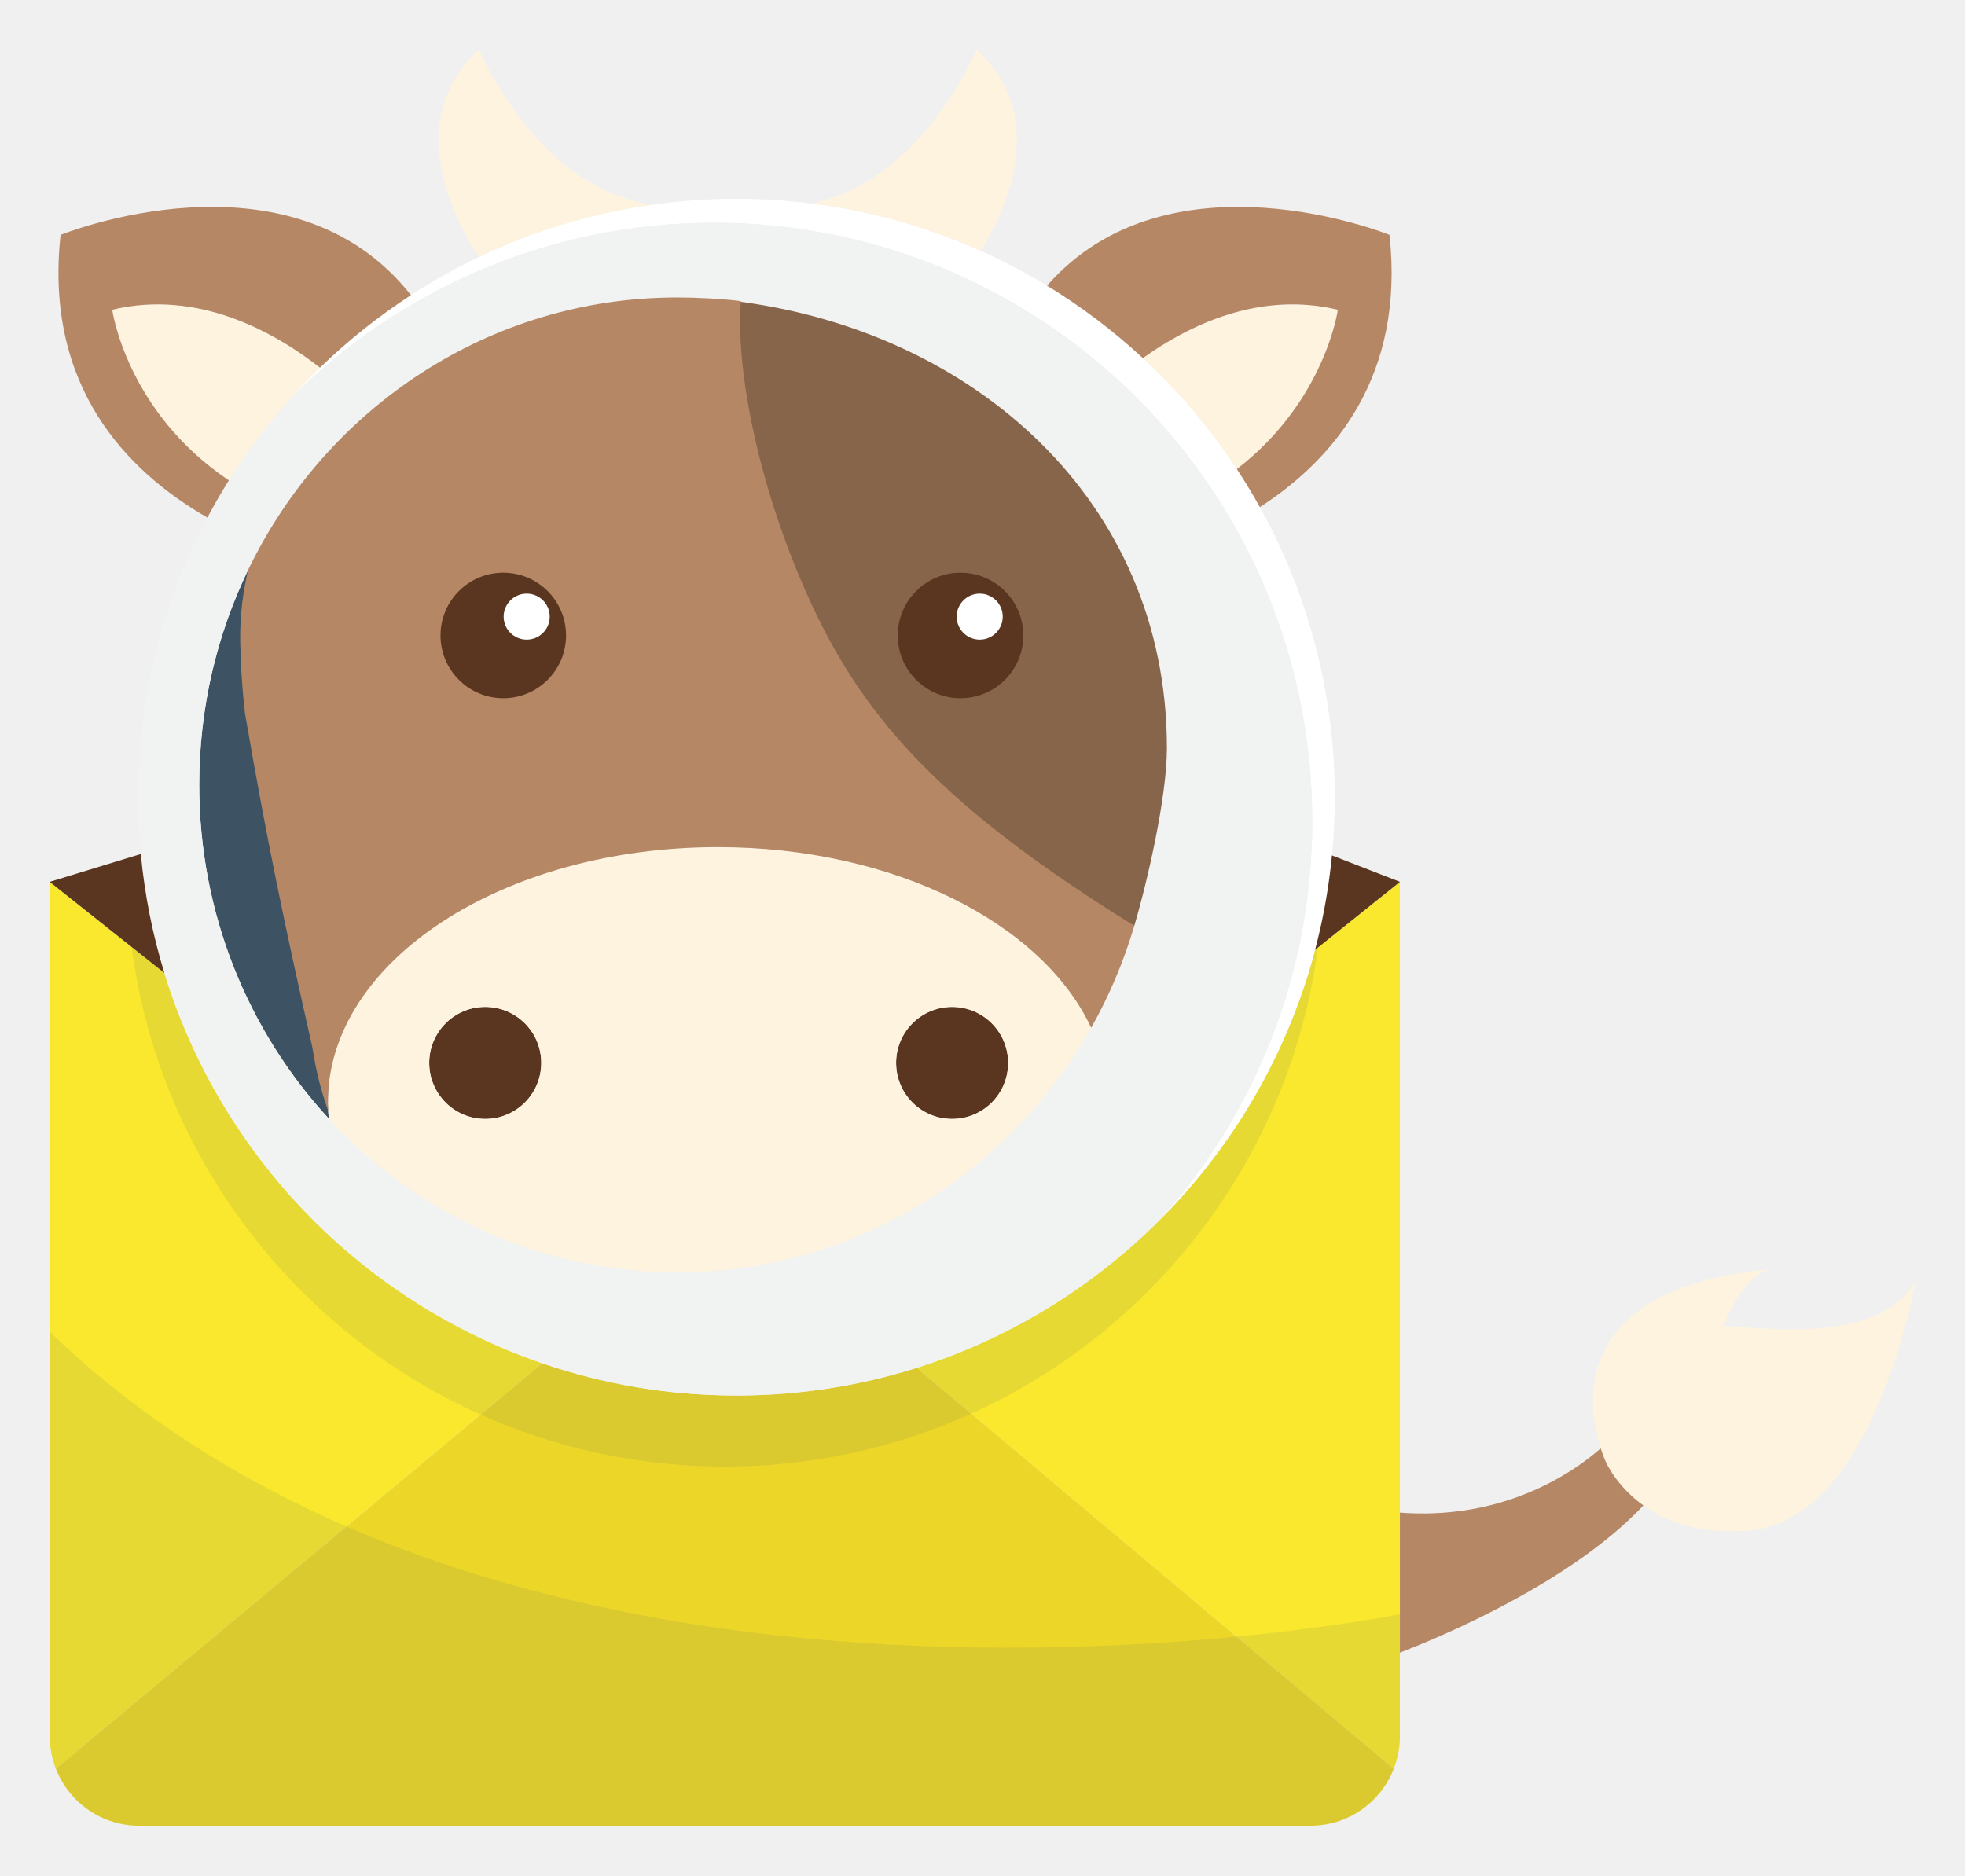
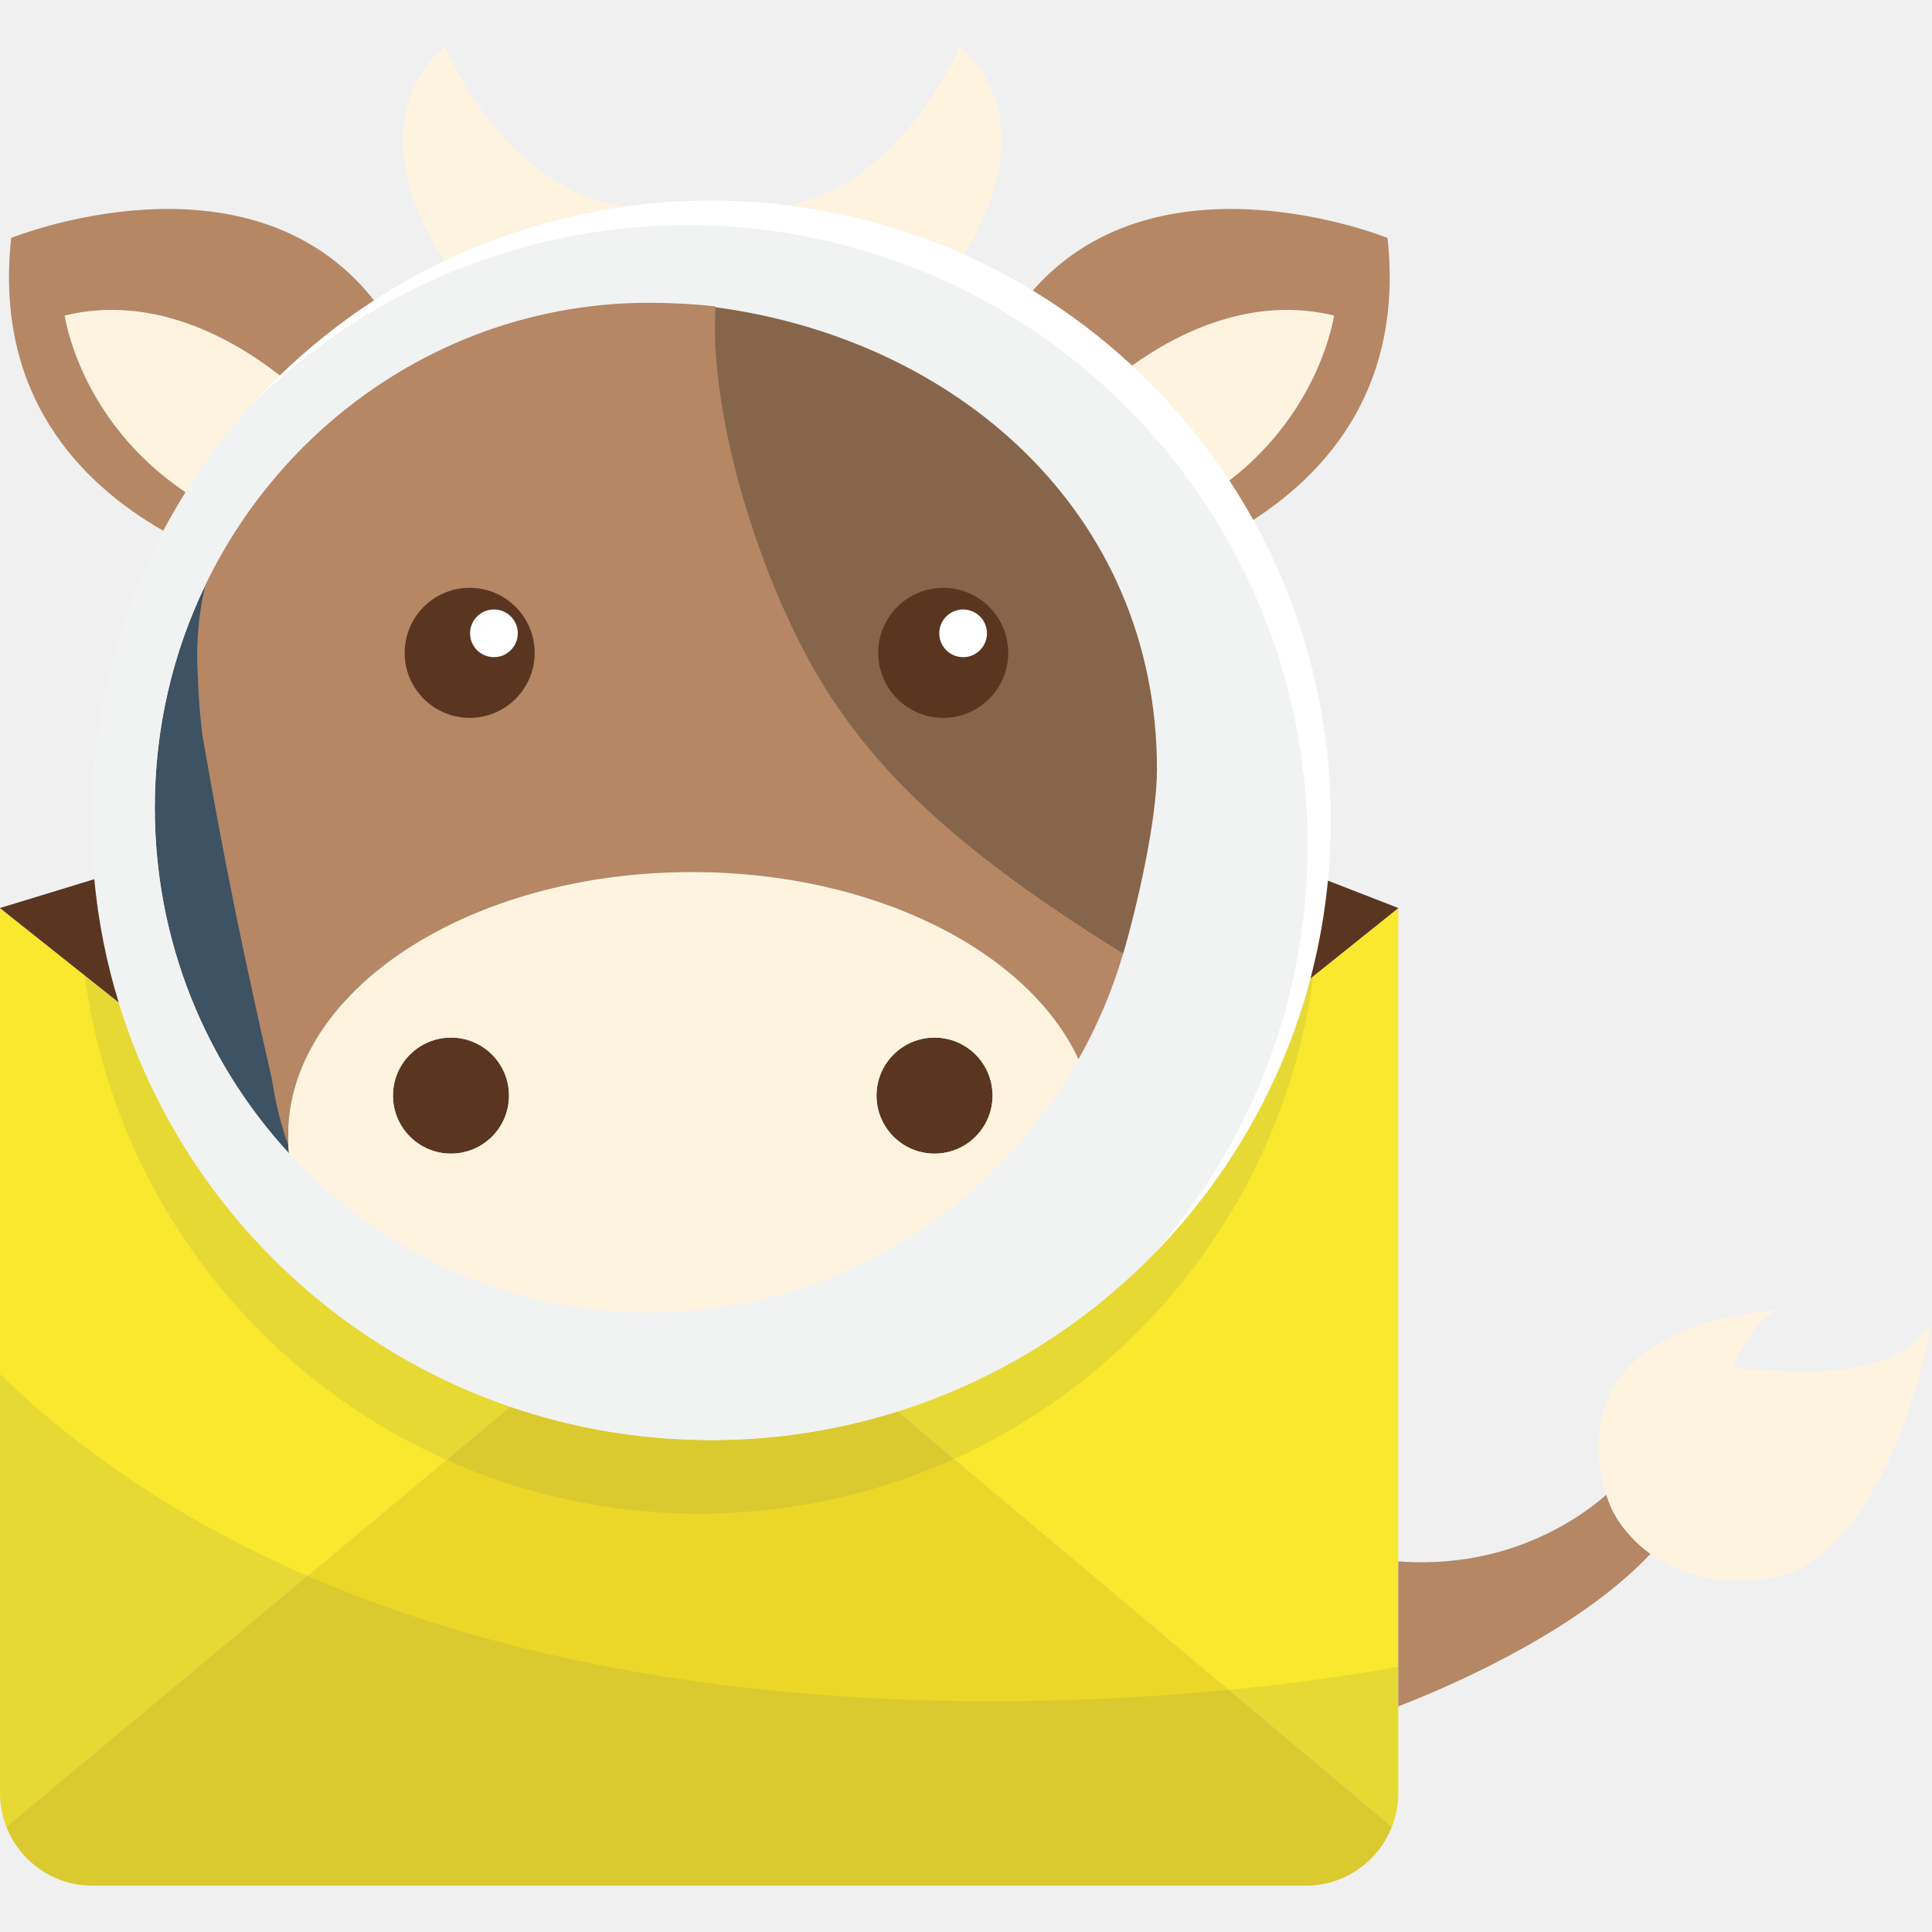
- <svg xmlns="http://www.w3.org/2000/svg" version="1.1" id="layer1" x="0px" y="0px" width="394.821" height="376.871" viewBox="0 0 394.821 376.871" enable-background="new 0 0 374.82 356.871" xml:space="preserve">
-   <defs id="defs75" />
-   <g id="g3" transform="translate(10,10)">
-     <g id="grey_5_">
-       <path d="m 55.948,213.25 c 0.073,-20.261 -0.716,-17.261 -3.656,-39.267 2.228,-22.439 -7.628,-38.859 -7.669,-58.34 0,-4.715 -5.806,-6.78 -4.761,-11.137 -6.292,13.037 -9.833,27.707 -9.833,43.222 0,25.946 9.89,49.533 26.027,67.059 -0.048,-0.511 -0.082,-1.023 -0.108,-1.536 z" id="path6" style="fill:#3d5263" />
-     </g>
-     <g id="yellow">
-       <path d="m 254.808,180.412 -0.567,0.455 c -10.49,39.88 -40.951,71.658 -80.048,83.996 l 10.952,9.206 53.296,44.799 31.601,26.563 c 0.783,-2.011 1.229,-4.19 1.231,-6.478 0,-0.007 10e-4,-0.013 10e-4,-0.02 l 0,-16.836 0,-10e-4 0,-28.141 0,-126.736 -16.466,13.193 z" id="path9" style="fill:#f9e82d" />
-       <path d="m 23.027,185.52 -6.574,-5.225 -16.452,-13.076 0,90.407 0,81.307 c 0,2.295 0.447,4.481 1.233,6.499 l 58.39,-48.683 26.964,-22.481 12.38,-10.321 C 62.73,251.524 34.307,222.274 23.027,185.52 Z" id="path11" style="fill:#f9e82d" />
-       <path d="m 238.441,318.868 -53.296,-44.799 -10.952,-9.206 c -11.431,3.607 -23.597,5.558 -36.22,5.558 -13.653,0 -26.772,-2.28 -39.004,-6.474 l -12.38,10.321 -26.965,22.482 -58.39,48.683 c 2.605,6.69 9.094,11.438 16.706,11.438 l 235.394,0 c 7.613,0 14.103,-4.749 16.707,-11.44 l -31.6,-26.563 z" id="path13" style="fill:#edd514;fill-opacity:0.895" />
-     </g>
-     <g id="grey_4_">
-       <path enable-background="new    " d="M 238.441,318.868 C 196.984,322.876 123.368,324.434 59.625,296.75 38.082,287.394 17.666,274.7 0.002,257.627 l 0,81.307 c 0,2.295 0.447,4.481 1.233,6.499 2.605,6.69 9.094,11.438 16.706,11.438 l 235.394,0 c 7.613,0 14.103,-4.749 16.707,-11.44 0.783,-2.011 1.229,-4.19 1.231,-6.478 l 0,-24.584 c 0,0 -12.58,2.541 -32.832,4.499 z" id="path16" style="opacity:0.1;fill:#3d5263" />
-       <path enable-background="new    " d="m 86.588,274.268 c 14.979,6.703 31.579,10.435 49.051,10.435 17.648,0 34.408,-3.803 49.505,-10.634 37.082,-16.777 64.125,-51.824 69.664,-93.657 l -0.567,0.455 c -10.49,39.88 -40.951,71.658 -80.048,83.996 -11.431,3.607 -23.597,5.558 -36.22,5.558 -13.653,0 -26.772,-2.28 -39.004,-6.474 C 62.731,251.524 34.308,222.274 23.028,185.52 l -6.574,-5.225 c 5.525,42.054 32.786,77.261 70.134,93.973 z" id="path18" style="opacity:0.1;fill:#3d5263" />
-     </g>
-     <g id="white_1_">
-       <path d="m 54.293,63.875 c -1.799,1.745 -3.541,3.548 -5.229,5.402 -0.042,0.046 -0.085,0.092 -0.127,0.139 -0.234,0.258 -0.473,0.51 -0.705,0.77 0.055,-0.055 0.111,-0.108 0.166,-0.163 21.76,-21.782 51.828,-35.259 85.046,-35.259 66.396,0 120.222,53.826 120.222,120.223 0,30.718 -11.526,58.74 -30.482,79.991 21.633,-21.737 35.006,-51.7 35.01,-84.791 0,-0.004 0,-0.009 0,-0.013 0,-21.143 -5.465,-41.007 -15.049,-58.269 -1.449,-2.608 -2.991,-5.157 -4.624,-7.643 -5.377,-8.187 -11.727,-15.676 -18.885,-22.307 -5.903,-5.467 -12.351,-10.354 -19.26,-14.558 -4.278,-2.604 -8.734,-4.944 -13.341,-7.006 -10.627,-4.756 -22.07,-8.016 -34.062,-9.509 -4.915,-0.612 -9.921,-0.931 -15.001,-0.931 -5.747,0 -11.398,0.409 -16.93,1.189 -12.291,1.733 -23.981,5.329 -34.784,10.487 -4.742,2.264 -9.313,4.83 -13.688,7.672 -6.561,4.266 -12.682,9.149 -18.277,14.576 z" id="path21" style="fill:#ffffff" />
-       <path d="m 95.828,118.535 c 2.559,0 4.63,-2.071 4.63,-4.629 0,-2.553 -2.071,-4.626 -4.63,-4.626 -2.558,0 -4.634,2.074 -4.634,4.626 10e-4,2.557 2.076,4.629 4.634,4.629 z" id="path23" style="fill:#ffffff" />
-       <path d="m 186.85,118.535 c 2.556,0 4.629,-2.071 4.629,-4.629 0,-2.553 -2.074,-4.626 -4.629,-4.626 -2.559,0 -4.631,2.074 -4.631,4.626 0,2.557 2.073,4.629 4.631,4.629 z" id="path25" style="fill:#ffffff" />
-     </g>
-     <g id="grey_3_">
-       <g id="g28">
-         <path d="m 223.701,234.394 c 18.648,-21.18 29.965,-48.971 29.965,-79.408 0,-66.396 -53.825,-120.223 -120.222,-120.223 -33.218,0 -63.286,13.477 -85.046,35.259 -4.591,5.125 -8.746,10.647 -12.413,16.507 -1.524,2.437 -2.963,4.931 -4.314,7.48 -7.067,13.341 -11.704,28.167 -13.301,43.893 -0.411,4.043 -0.622,8.146 -0.622,12.298 0,3.849 0.188,7.653 0.542,11.409 0.776,8.241 2.38,16.24 4.735,23.912 11.281,36.754 39.703,66.004 75.941,78.427 12.231,4.193 25.351,6.474 39.004,6.474 12.623,0 24.79,-1.95 36.22,-5.558 18.139,-5.725 34.412,-15.64 47.7,-28.603 0.536,-0.522 1.811,-1.867 1.811,-1.867 z m -5.788,-58.356 c -2.132,7.217 -5.052,14.085 -8.668,20.495 -16.571,29.372 -47.64,49.146 -83.233,49.146 -27.584,0 -52.447,-11.88 -69.956,-30.895 C 39.919,197.26 30.03,173.673 30.03,147.726 c 0,-15.515 3.54,-30.185 9.833,-43.222 15.648,-32.42 48.344,-54.73 86.15,-54.73 3.967,0 7.876,0.25 11.717,0.728 47.479,5.898 84.262,47.175 84.262,97.224 -0.002,9.846 -1.431,19.348 -4.079,28.312 z" id="path30" style="fill:#f1f2f2" />
+ <svg xmlns="http://www.w3.org/2000/svg" width="128" height="128" version="1.1" viewBox="0 0 33.867 33.867">
+   <g transform="translate(34.989 -174.37)">
+     <g transform="matrix(.090354 0 0 .090354 -34.989 175.18)">
+       <g id="grey_5_">
+         <path d="m55.948 213.25c0.073-20.261-0.716-17.261-3.656-39.267 2.228-22.439-7.628-38.859-7.669-58.34 0-4.715-5.806-6.78-4.761-11.137-6.292 13.037-9.833 27.707-9.833 43.222 0 25.946 9.89 49.533 26.027 67.059-0.048-0.511-0.082-1.023-0.108-1.536z" fill="#3d5263" />
      </g>
-       <path d="m 49.064,69.277 c -0.042,0.046 -0.085,0.092 -0.127,0.139 0.042,-0.047 0.085,-0.093 0.127,-0.139 z" id="path32" style="fill:#f1f2f2" />
-     </g>
-     <g id="darkbrown_1_">
-       <path d="m 257.626,161.89 c -0.488,5.062 -1.29,10.032 -2.387,14.89 -0.31,1.371 -0.643,2.733 -0.999,4.086 l 0.567,-0.455 16.466,-13.193 0,-0.023 -13.647,-5.305 z" id="path35" style="fill:#5a3620" />
-       <path d="m 0.001,167.219 16.451,13.076 6.574,5.225 c -2.354,-7.672 -3.959,-15.671 -4.735,-23.912 l -2.85,0.871 L 0,167.196" id="path37" style="fill:#5a3620" />
-       <path d="m 87.491,192.337 c -6.21,0 -11.254,5.034 -11.254,11.257 0,6.216 5.043,11.257 11.254,11.257 6.221,0 11.261,-5.041 11.261,-11.257 0,-6.223 -5.041,-11.257 -11.261,-11.257 z" id="path39" style="fill:#5a3620" />
-       <path d="m 181.307,192.337 c -6.218,0 -11.259,5.034 -11.259,11.257 0,6.216 5.041,11.257 11.259,11.257 6.22,0 11.257,-5.041 11.257,-11.257 0,-6.223 -5.037,-11.257 -11.257,-11.257 z" id="path41" style="fill:#5a3620" />
-       <path d="m 182.997,102.251 c -6.963,0 -15.442,7.766 -15.442,14.735 0,6.965 8.126,17.207 15.089,17.207 6.968,0 15.799,-9.536 15.799,-16.5 0.001,-6.97 -8.477,-15.442 -15.445,-15.442 z m 3.853,16.284 c -2.558,0 -4.631,-2.072 -4.631,-4.629 0,-2.552 2.072,-4.626 4.631,-4.626 2.555,0 4.629,2.073 4.629,4.626 0,2.558 -2.073,4.629 -4.629,4.629 z" id="path43" style="fill:#5a3620" />
-       <path d="m 89.71,102.604 c -6.971,0 -14.38,8.12 -14.38,15.089 0,6.965 8.825,16.147 15.794,16.147 6.963,0 15.793,-9.183 15.793,-16.147 0.001,-6.97 -10.243,-15.089 -17.207,-15.089 z M 95.828,118.535 c -2.559,0 -4.634,-2.072 -4.634,-4.629 0,-2.552 2.076,-4.626 4.634,-4.626 2.559,0 4.63,2.073 4.63,4.626 0,2.558 -2.071,4.629 -4.63,4.629 z" id="path45" style="fill:#5a3620" />
-     </g>
-     <g id="cream">
-       <path d="m 336.302,256.425 c 3.59,-9.155 7.701,-11 9.346,-11.346 -40.757,3.757 -36.661,27.769 -34.026,35.96 0.55,1.712 1.037,2.733 1.037,2.733 0,0 2.031,4.787 7.536,8.748 4.149,2.986 10.27,5.503 18.995,5.144 27.063,0.461 35.631,-50.166 35.631,-50.166 -6.654,11.655 -26.404,9.876 -38.519,8.927 z" id="path48" style="fill:#fef3df" />
-       <path d="m 48.937,69.415 c 0.042,-0.046 0.085,-0.092 0.127,-0.139 1.688,-1.854 3.43,-3.657 5.229,-5.402 -8.915,-6.977 -24.344,-15.826 -41.744,-11.633 0,0 2.814,20.458 23.437,34.287 3.667,-5.86 7.822,-11.381 12.413,-16.507 -0.055,0.055 -0.111,0.108 -0.166,0.163 0.231,-0.258 0.47,-0.511 0.704,-0.769 z" id="path50" style="fill:#fef3df" />
-       <path d="m 258.812,52.242 c -15.831,-3.815 -30.029,3.169 -39.176,9.714 7.158,6.63 13.508,14.12 18.885,22.307 17.763,-13.689 20.291,-32.021 20.291,-32.021 z" id="path52" style="fill:#fef3df" />
-       <path d="m 134.269,160.225 c -43.299,0 -78.388,22.964 -78.388,51.289 0,0.582 0.038,1.157 0.067,1.735 0.026,0.514 0.06,1.025 0.108,1.535 17.508,19.015 42.371,30.895 69.956,30.895 35.594,0 66.662,-19.774 83.233,-49.146 -9.796,-21.016 -39.651,-36.308 -74.976,-36.308 z M 87.491,214.85 c -6.211,0 -11.254,-5.041 -11.254,-11.257 0,-6.223 5.044,-11.257 11.254,-11.257 6.22,0 11.261,5.034 11.261,11.257 0,6.216 -5.04,11.257 -11.261,11.257 z m 93.816,0 c -6.218,0 -11.259,-5.041 -11.259,-11.257 0,-6.223 5.041,-11.257 11.259,-11.257 6.22,0 11.257,5.034 11.257,11.257 0,6.216 -5.037,11.257 -11.257,11.257 z" id="path54" style="fill:#fef3df" />
-       <path d="M 86.265,0 C 68.102,16.373 86.113,41.427 86.258,41.628 97.061,36.47 108.751,32.874 121.042,31.141 97.629,27.686 86.265,0 86.265,0 Z" id="path56" style="fill:#fef3df" />
-       <path d="m 186.204,0 c 0,0 -10.863,26.476 -33.231,30.883 11.992,1.493 23.435,4.752 34.062,9.509 C 190.383,35.136 202.036,14.271 186.204,0 Z" id="path58" style="fill:#fef3df" />
-     </g>
-     <g id="g60">
-       <path d="m 217.913,176.038 c 2.647,-8.964 6.552,-25.892 6.552,-35.737 C 224.465,90.252 185.208,56.4 137.728,50.502 c -2.157,28.03 3.629,87.043 80.185,125.536 z m -47.53,-58.345 c 0,-6.97 5.651,-12.614 12.614,-12.614 6.968,0 12.617,5.645 12.617,12.614 0,6.964 -5.649,12.611 -12.617,12.611 -6.963,0 -12.614,-5.646 -12.614,-12.611 z" id="path62" style="fill:#87654a" />
-     </g>
-     <g id="brown">
-       <path d="m 312.658,283.772 c 0,0 -0.487,-1.021 -1.037,-2.733 -3.758,3.317 -13.036,10.236 -27.03,12.416 l 0,-10e-4 c -0.009,0.002 -0.019,0.003 -0.027,0.005 -4.044,0.628 -8.479,0.863 -13.29,0.497 l 0,28.141 c 2.059,-0.801 4.607,-1.834 7.477,-3.083 5.462,-2.377 12.093,-5.542 18.771,-9.395 0.027,-0.016 0.054,-0.031 0.081,-0.047 8.158,-4.713 16.37,-10.452 22.593,-17.052 -5.506,-3.961 -7.538,-8.748 -7.538,-8.748 z" id="path65" style="fill:#b58765" />
-       <path d="m 12.549,52.242 c 17.4,-4.193 32.83,4.656 41.744,11.633 C 59.888,58.449 66.009,53.565 72.57,49.301 48.272,18.498 2.169,37.201 2.169,37.201 -1.114,67.502 15.288,84.594 31.672,94.01 33.023,91.461 34.462,88.966 35.986,86.53 15.363,72.699 12.549,52.242 12.549,52.242 Z" id="path67" style="fill:#b58765" />
-       <path d="m 200.376,47.398 c 6.909,4.205 13.356,9.091 19.26,14.558 9.146,-6.545 23.345,-13.529 39.176,-9.714 0,0 -2.527,18.332 -20.291,32.021 1.633,2.485 3.175,5.034 4.624,7.643 15.141,-9.784 29.097,-26.539 26.046,-54.704 0,-10e-4 -44.152,-17.909 -68.815,10.196 z" id="path69" style="fill:#b58765" />
-       <path d="m 138.854,50.502 c -3.841,-0.478 -8.875,-0.728 -12.842,-0.728 -37.806,0 -70.502,22.31 -86.15,54.73 -1.045,4.357 -1.603,8.897 -1.603,13.612 0,1.454 0.085,2.787 0.121,4.175 0.127,3.935 0.448,7.585 0.855,11.135 4.292,24.958 7.959,42.492 13.464,66.758 0.056,0.407 0.164,0.804 0.224,1.211 0.617,4.028 1.642,7.992 3.025,11.854 -0.029,-0.578 -0.067,-1.153 -0.067,-1.735 0,-28.325 35.089,-51.289 78.388,-51.289 35.325,0 65.181,15.292 74.977,36.308 3.616,-6.409 6.536,-13.277 8.668,-20.495 C 179.989,152.549 164,134.89 153.253,111.821 142.507,88.753 137.775,64.517 138.854,50.502 Z m -47.73,79.802 c -6.97,0 -12.612,-5.646 -12.612,-12.611 0,-6.97 5.642,-12.614 12.612,-12.614 6.964,0 12.611,5.645 12.611,12.614 0.001,6.964 -5.648,12.611 -12.611,12.611 z" id="path71" style="fill:#b58765" />
+       <g id="yellow">
+         <path d="m254.81 180.41-0.567 0.455c-10.49 39.88-40.951 71.658-80.048 83.996l95.849 80.568c0.783-2.011 1.229-4.19 1.231-6.478 0-7e-3 1e-3 -0.013 1e-3 -0.02v-171.71z" fill="#f9e82d" />
+         <path d="m23.027 185.52-23.026-18.301v171.71c0 2.295 0.447 4.481 1.233 6.499l58.39-48.683 26.964-22.481 12.38-10.321c-36.238-12.423-64.661-41.673-75.941-78.427z" fill="#f9e82d" />
+         <path d="m238.44 318.87-53.296-44.799-10.952-9.206c-11.431 3.607-23.597 5.558-36.22 5.558-13.653 0-26.772-2.28-39.004-6.474l-12.38 10.321-85.355 71.165c2.605 6.69 9.094 11.438 16.706 11.438h235.39c7.613 0 14.103-4.749 16.707-11.44z" fill="#edd514" fill-opacity=".895" />
+       </g>
+       <g id="grey_4_" fill="#3d5263">
+         <path d="m238.44 318.87c-41.457 4.008-115.07 5.566-178.82-22.118-21.543-9.356-41.959-22.05-59.623-39.123v81.307c0 2.295 0.447 4.481 1.233 6.499 2.605 6.69 9.094 11.438 16.706 11.438h235.39c7.613 0 14.103-4.749 16.707-11.44 0.783-2.011 1.229-4.19 1.231-6.478v-24.584s-12.58 2.541-32.832 4.499z" enable-background="new" opacity=".1" />
+         <path d="m86.588 274.27c14.979 6.703 31.579 10.435 49.051 10.435 17.648 0 34.408-3.803 49.505-10.634 37.082-16.777 64.125-51.824 69.664-93.657l-0.567 0.455c-10.49 39.88-40.951 71.658-80.048 83.996-11.431 3.607-23.597 5.558-36.22 5.558-13.653 0-26.772-2.28-39.004-6.474-36.238-12.423-64.661-41.673-75.941-78.427l-6.574-5.225c5.525 42.054 32.786 77.261 70.134 93.973z" enable-background="new" opacity=".1" />
+       </g>
+       <g id="white_1_" fill="#fff">
+         <path d="m54.293 63.875c-1.799 1.745-3.541 3.548-5.229 5.402-0.042 0.046-0.085 0.092-0.127 0.139-0.234 0.258-0.473 0.51-0.705 0.77 0.055-0.055 0.111-0.108 0.166-0.163 21.76-21.782 51.828-35.259 85.046-35.259 66.396 0 120.22 53.826 120.22 120.22 0 30.718-11.526 58.74-30.482 79.991 21.633-21.737 35.006-51.7 35.01-84.791v-0.013c0-21.143-5.465-41.007-15.049-58.269-1.449-2.608-2.991-5.157-4.624-7.643-5.377-8.187-11.727-15.676-18.885-22.307-5.903-5.467-12.351-10.354-19.26-14.558-4.278-2.604-8.734-4.944-13.341-7.006-10.627-4.756-22.07-8.016-34.062-9.509-4.915-0.612-9.921-0.931-15.001-0.931-5.747 0-11.398 0.409-16.93 1.189-12.291 1.733-23.981 5.329-34.784 10.487-4.742 2.264-9.313 4.83-13.688 7.672-6.561 4.266-12.682 9.149-18.277 14.576z" />
+         <path d="m95.828 118.54c2.559 0 4.63-2.071 4.63-4.629 0-2.553-2.071-4.626-4.63-4.626-2.558 0-4.634 2.074-4.634 4.626 1e-3 2.557 2.076 4.629 4.634 4.629z" />
+         <path d="m186.85 118.54c2.556 0 4.629-2.071 4.629-4.629 0-2.553-2.074-4.626-4.629-4.626-2.559 0-4.631 2.074-4.631 4.626 0 2.557 2.073 4.629 4.631 4.629z" />
+       </g>
+       <g id="grey_3_">
+         <path d="m223.7 234.39c18.648-21.18 29.965-48.971 29.965-79.408 0-66.396-53.825-120.22-120.22-120.22-33.218 0-63.286 13.477-85.046 35.259-4.591 5.125-8.746 10.647-12.413 16.507-1.524 2.437-2.963 4.931-4.314 7.48-7.067 13.341-11.704 28.167-13.301 43.893-0.411 4.043-0.622 8.146-0.622 12.298 0 3.849 0.188 7.653 0.542 11.409 0.776 8.241 2.38 16.24 4.735 23.912 11.281 36.754 39.703 66.004 75.941 78.427 12.231 4.193 25.351 6.474 39.004 6.474 12.623 0 24.79-1.95 36.22-5.558 18.139-5.725 34.412-15.64 47.7-28.603 0.536-0.522 1.811-1.867 1.811-1.867zm-5.788-58.356c-2.132 7.217-5.052 14.085-8.668 20.495-16.571 29.372-47.64 49.146-83.233 49.146-27.584 0-52.447-11.88-69.956-30.895-16.137-17.524-26.026-41.111-26.026-67.058 0-15.515 3.54-30.185 9.833-43.222 15.648-32.42 48.344-54.73 86.15-54.73 3.967 0 7.876 0.25 11.717 0.728 47.479 5.898 84.262 47.175 84.262 97.224-2e-3 9.846-1.431 19.348-4.079 28.312z" fill="#f1f2f2" />
+         <path d="m49.064 69.277c-0.042 0.046-0.085 0.092-0.127 0.139 0.042-0.047 0.085-0.093 0.127-0.139z" fill="#f1f2f2" />
+       </g>
+       <g id="darkbrown_1_" fill="#5a3620">
+         <path d="m257.63 161.89c-0.488 5.062-1.29 10.032-2.387 14.89-0.31 1.371-0.643 2.733-0.999 4.086l0.567-0.455 16.466-13.193v-0.023z" />
+         <path d="m1e-3 167.22 23.025 18.301c-2.354-7.672-3.959-15.671-4.735-23.912l-2.85 0.871-15.441 4.717" />
+         <path d="m87.491 192.34c-6.21 0-11.254 5.034-11.254 11.257 0 6.216 5.043 11.257 11.254 11.257 6.221 0 11.261-5.041 11.261-11.257 0-6.223-5.041-11.257-11.261-11.257z" />
+         <path d="m181.31 192.34c-6.218 0-11.259 5.034-11.259 11.257 0 6.216 5.041 11.257 11.259 11.257 6.22 0 11.257-5.041 11.257-11.257 0-6.223-5.037-11.257-11.257-11.257z" />
+         <path d="m183 102.25c-6.963 0-15.442 7.766-15.442 14.735 0 6.965 8.126 17.207 15.089 17.207 6.968 0 15.799-9.536 15.799-16.5 1e-3 -6.97-8.477-15.442-15.445-15.442zm3.853 16.284c-2.558 0-4.631-2.072-4.631-4.629 0-2.552 2.072-4.626 4.631-4.626 2.555 0 4.629 2.073 4.629 4.626 0 2.558-2.073 4.629-4.629 4.629z" />
+         <path d="m89.71 102.6c-6.971 0-14.38 8.12-14.38 15.089 0 6.965 8.825 16.147 15.794 16.147 6.963 0 15.793-9.182 15.793-16.147 1e-3 -6.97-10.243-15.089-17.207-15.089zm6.118 15.931c-2.559 0-4.634-2.072-4.634-4.629 0-2.552 2.076-4.626 4.634-4.626 2.559 0 4.63 2.073 4.63 4.626 0 2.558-2.071 4.629-4.63 4.629z" />
+       </g>
+       <g id="cream" fill="#fef3df">
+         <path d="m336.3 256.42c3.59-9.155 7.701-11 9.346-11.346-40.757 3.757-36.661 27.769-34.026 35.96 0.55 1.712 1.037 2.733 1.037 2.733s2.031 4.787 7.536 8.748c4.149 2.986 10.27 5.503 18.995 5.144 27.063 0.461 35.631-50.166 35.631-50.166-6.654 11.655-26.404 9.876-38.519 8.927z" />
+         <path d="m48.937 69.415c0.042-0.046 0.085-0.092 0.127-0.139 1.688-1.854 3.43-3.657 5.229-5.402-8.915-6.977-24.344-15.826-41.744-11.633 0 0 2.814 20.458 23.437 34.287 3.667-5.86 7.822-11.381 12.413-16.507-0.055 0.055-0.111 0.108-0.166 0.163 0.231-0.258 0.47-0.511 0.704-0.769z" />
+         <path d="m258.81 52.242c-15.831-3.815-30.029 3.169-39.176 9.714 7.158 6.63 13.508 14.12 18.885 22.307 17.763-13.689 20.291-32.021 20.291-32.021z" />
+         <path d="m134.27 160.22c-43.299 0-78.388 22.964-78.388 51.289 0 0.582 0.038 1.157 0.067 1.735 0.026 0.514 0.06 1.025 0.108 1.535 17.508 19.015 42.371 30.895 69.956 30.895 35.594 0 66.662-19.774 83.233-49.146-9.796-21.016-39.651-36.308-74.976-36.308zm-46.778 54.625c-6.211 0-11.254-5.041-11.254-11.257 0-6.223 5.044-11.257 11.254-11.257 6.22 0 11.261 5.034 11.261 11.257 0 6.216-5.04 11.257-11.261 11.257zm93.816 0c-6.218 0-11.259-5.041-11.259-11.257 0-6.223 5.041-11.257 11.259-11.257 6.22 0 11.257 5.034 11.257 11.257 0 6.216-5.037 11.257-11.257 11.257z" />
+         <path d="m86.265 0c-18.163 16.373-0.152 41.427-7e-3 41.628 10.803-5.158 22.493-8.754 34.784-10.487-23.413-3.455-34.777-31.141-34.777-31.141z" />
+         <path d="m186.2 0s-10.863 26.476-33.231 30.883c11.992 1.493 23.435 4.752 34.062 9.509 3.348-5.256 15.001-26.121-0.831-40.392z" />
+       </g>
+       <path d="m217.91 176.04c2.647-8.964 6.552-25.892 6.552-35.737 0-50.049-39.257-83.901-86.737-89.799-2.157 28.03 3.629 87.043 80.185 125.54zm-47.53-58.345c0-6.97 5.651-12.614 12.614-12.614 6.968 0 12.617 5.645 12.617 12.614 0 6.964-5.649 12.611-12.617 12.611-6.963 0-12.614-5.646-12.614-12.611z" fill="#87654a" />
+       <g id="brown" fill="#b58765">
+         <path d="m312.66 283.77s-0.487-1.021-1.037-2.733c-3.758 3.317-13.036 10.236-27.03 12.416v-1e-3c-9e-3 2e-3 -0.019 3e-3 -0.027 5e-3 -4.044 0.628-8.479 0.863-13.29 0.497v28.141c2.059-0.801 4.607-1.834 7.477-3.083 5.462-2.377 12.093-5.542 18.771-9.395 0.027-0.016 0.054-0.031 0.081-0.047 8.158-4.713 16.37-10.452 22.593-17.052-5.506-3.961-7.538-8.748-7.538-8.748z" />
+         <path d="m12.549 52.242c17.4-4.193 32.83 4.656 41.744 11.633 5.595-5.426 11.716-10.31 18.277-14.574-24.298-30.803-70.401-12.1-70.401-12.1-3.283 30.301 13.119 47.393 29.503 56.809 1.351-2.549 2.79-5.044 4.314-7.48-20.623-13.831-23.437-34.288-23.437-34.288z" />
+         <path d="m200.38 47.398c6.909 4.205 13.356 9.091 19.26 14.558 9.146-6.545 23.345-13.529 39.176-9.714 0 0-2.527 18.332-20.291 32.021 1.633 2.485 3.175 5.034 4.624 7.643 15.141-9.784 29.097-26.539 26.046-54.704 0-1e-3 -44.152-17.909-68.815 10.196z" />
+         <path d="m138.85 50.502c-3.841-0.478-8.875-0.728-12.842-0.728-37.806 0-70.502 22.31-86.15 54.73-1.045 4.357-1.603 8.897-1.603 13.612 0 1.454 0.085 2.787 0.121 4.175 0.127 3.935 0.448 7.585 0.855 11.135 4.292 24.958 7.959 42.492 13.464 66.758 0.056 0.407 0.164 0.804 0.224 1.211 0.617 4.028 1.642 7.992 3.025 11.854-0.029-0.578-0.067-1.153-0.067-1.735 0-28.325 35.089-51.289 78.388-51.289 35.325 0 65.181 15.292 74.977 36.308 3.616-6.409 6.536-13.277 8.668-20.495-37.925-23.489-53.914-41.148-64.661-64.217-10.746-23.069-15.478-47.304-14.399-61.319zm-47.73 79.802c-6.97 0-12.612-5.646-12.612-12.611 0-6.97 5.642-12.614 12.612-12.614 6.964 0 12.611 5.645 12.611 12.614 1e-3 6.964-5.648 12.611-12.611 12.611z" />
+       </g>
    </g>
  </g>
</svg>
